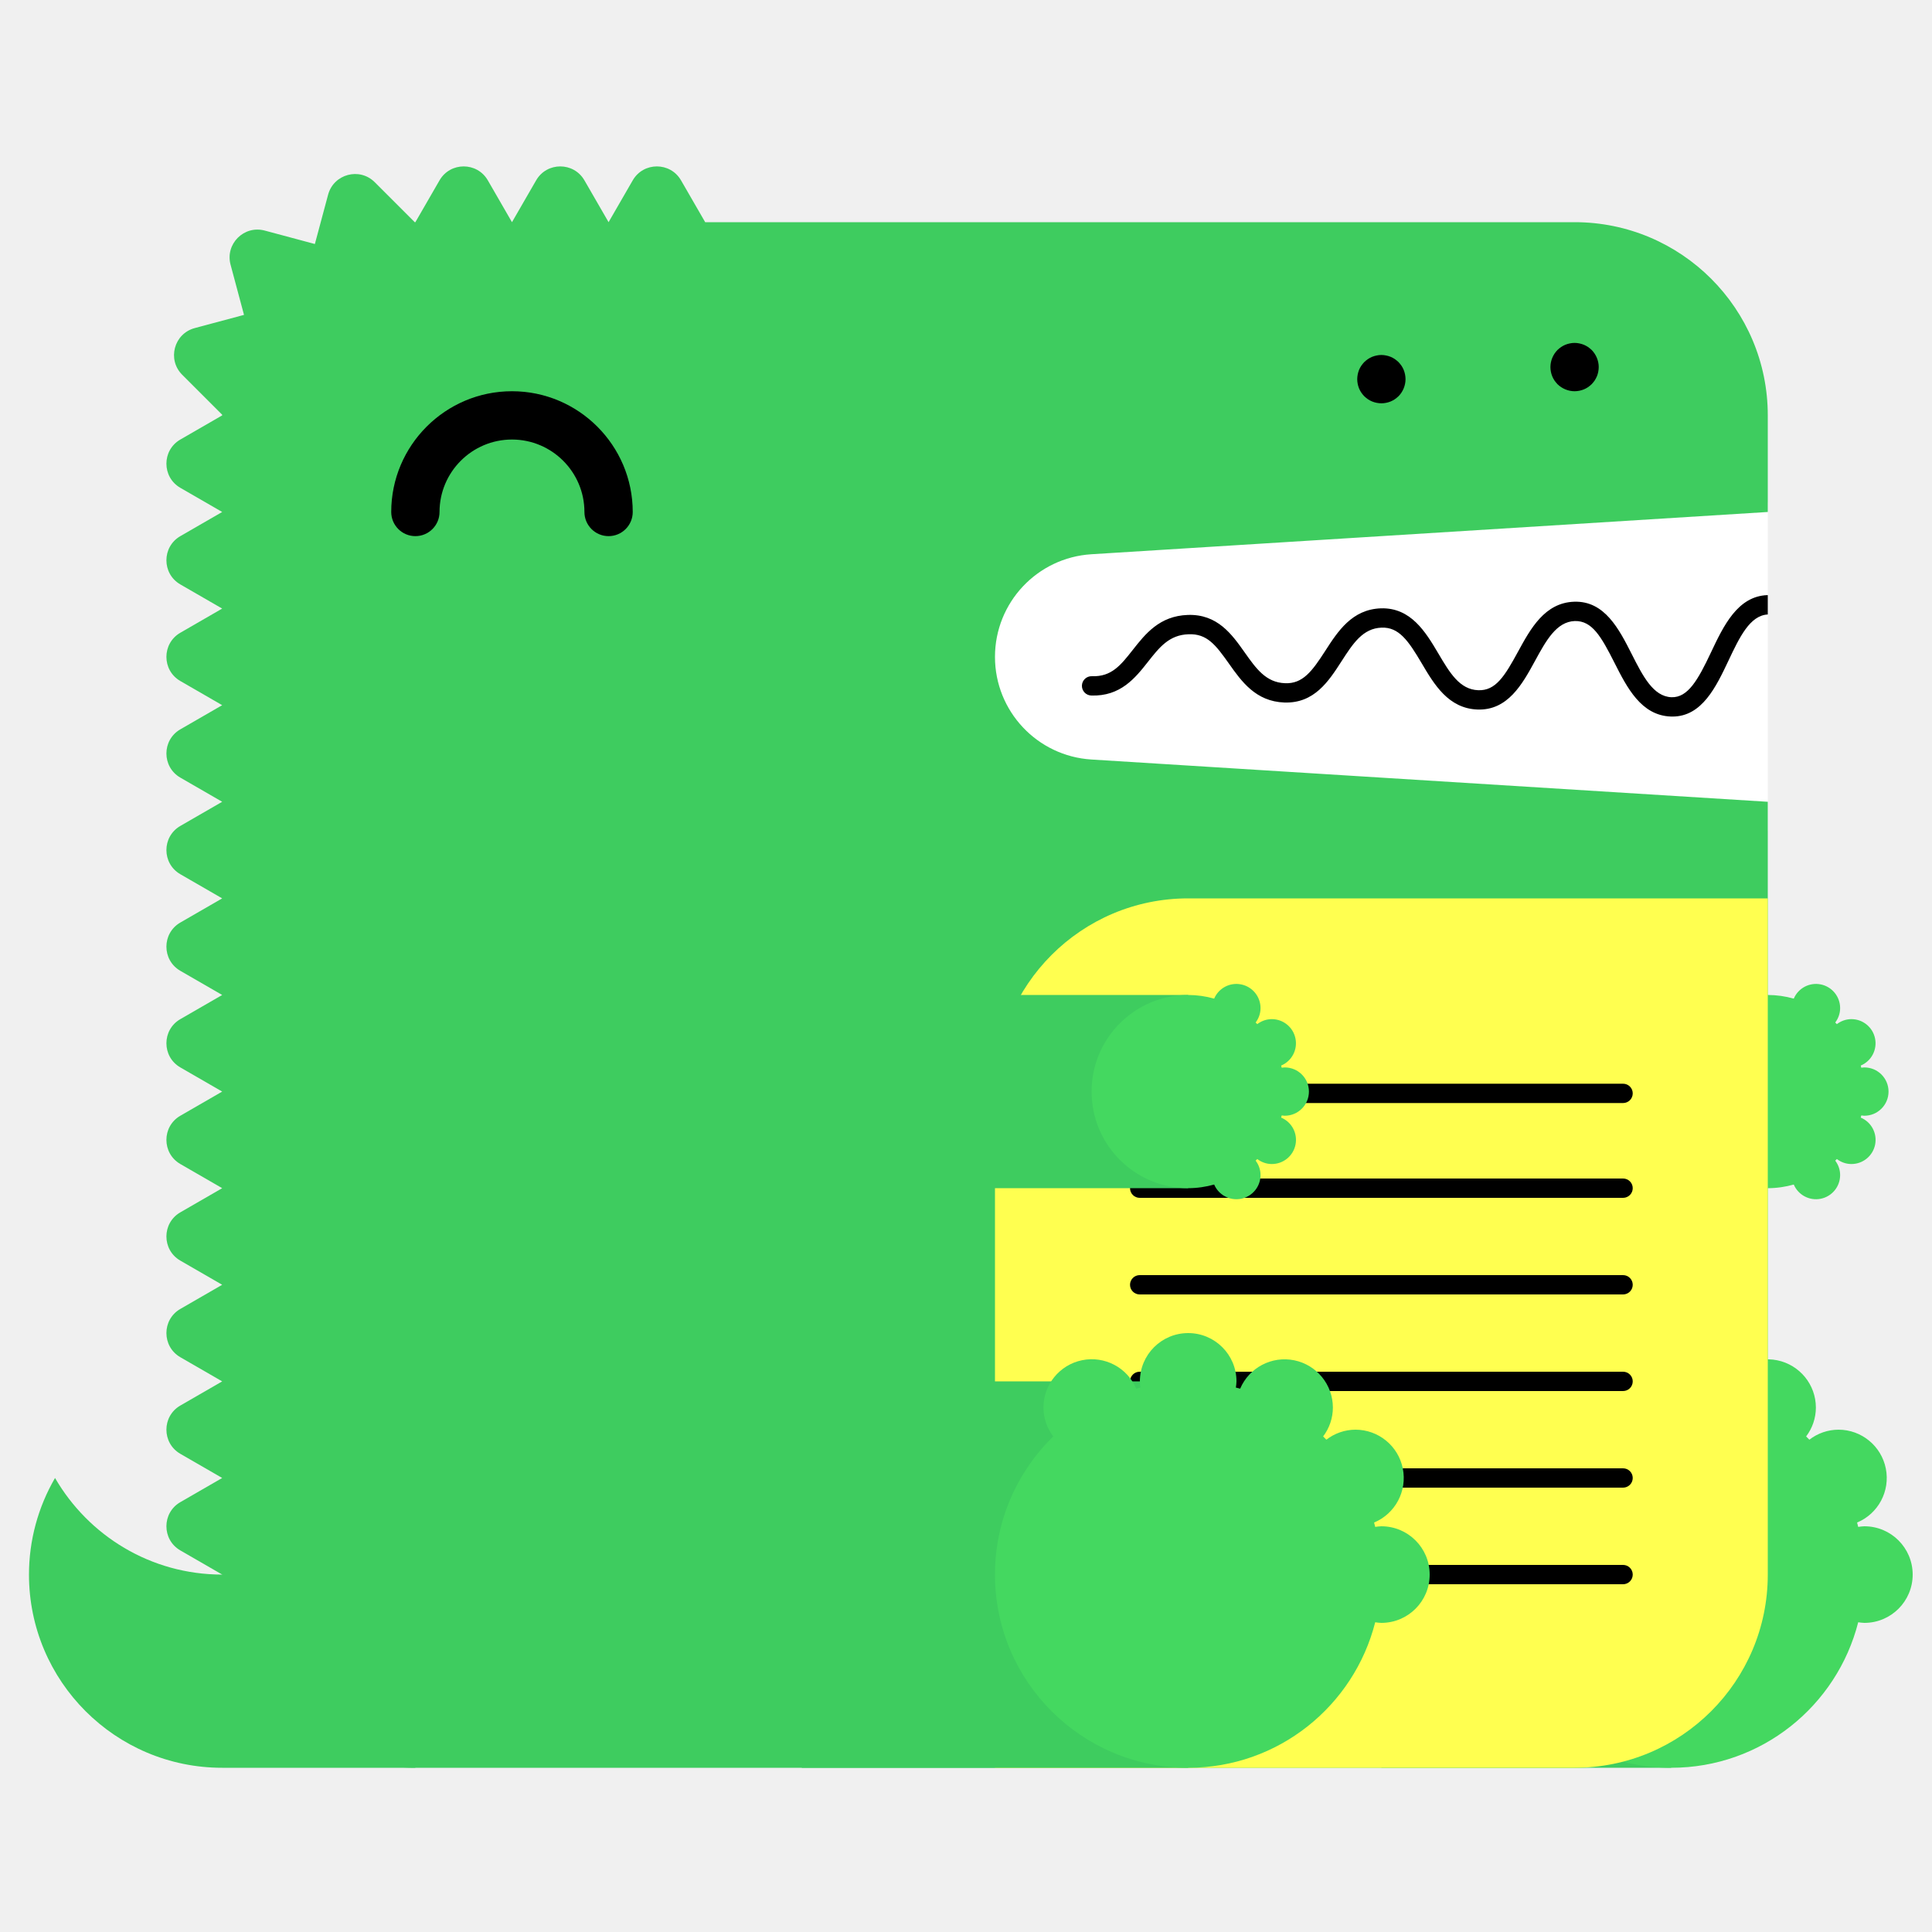
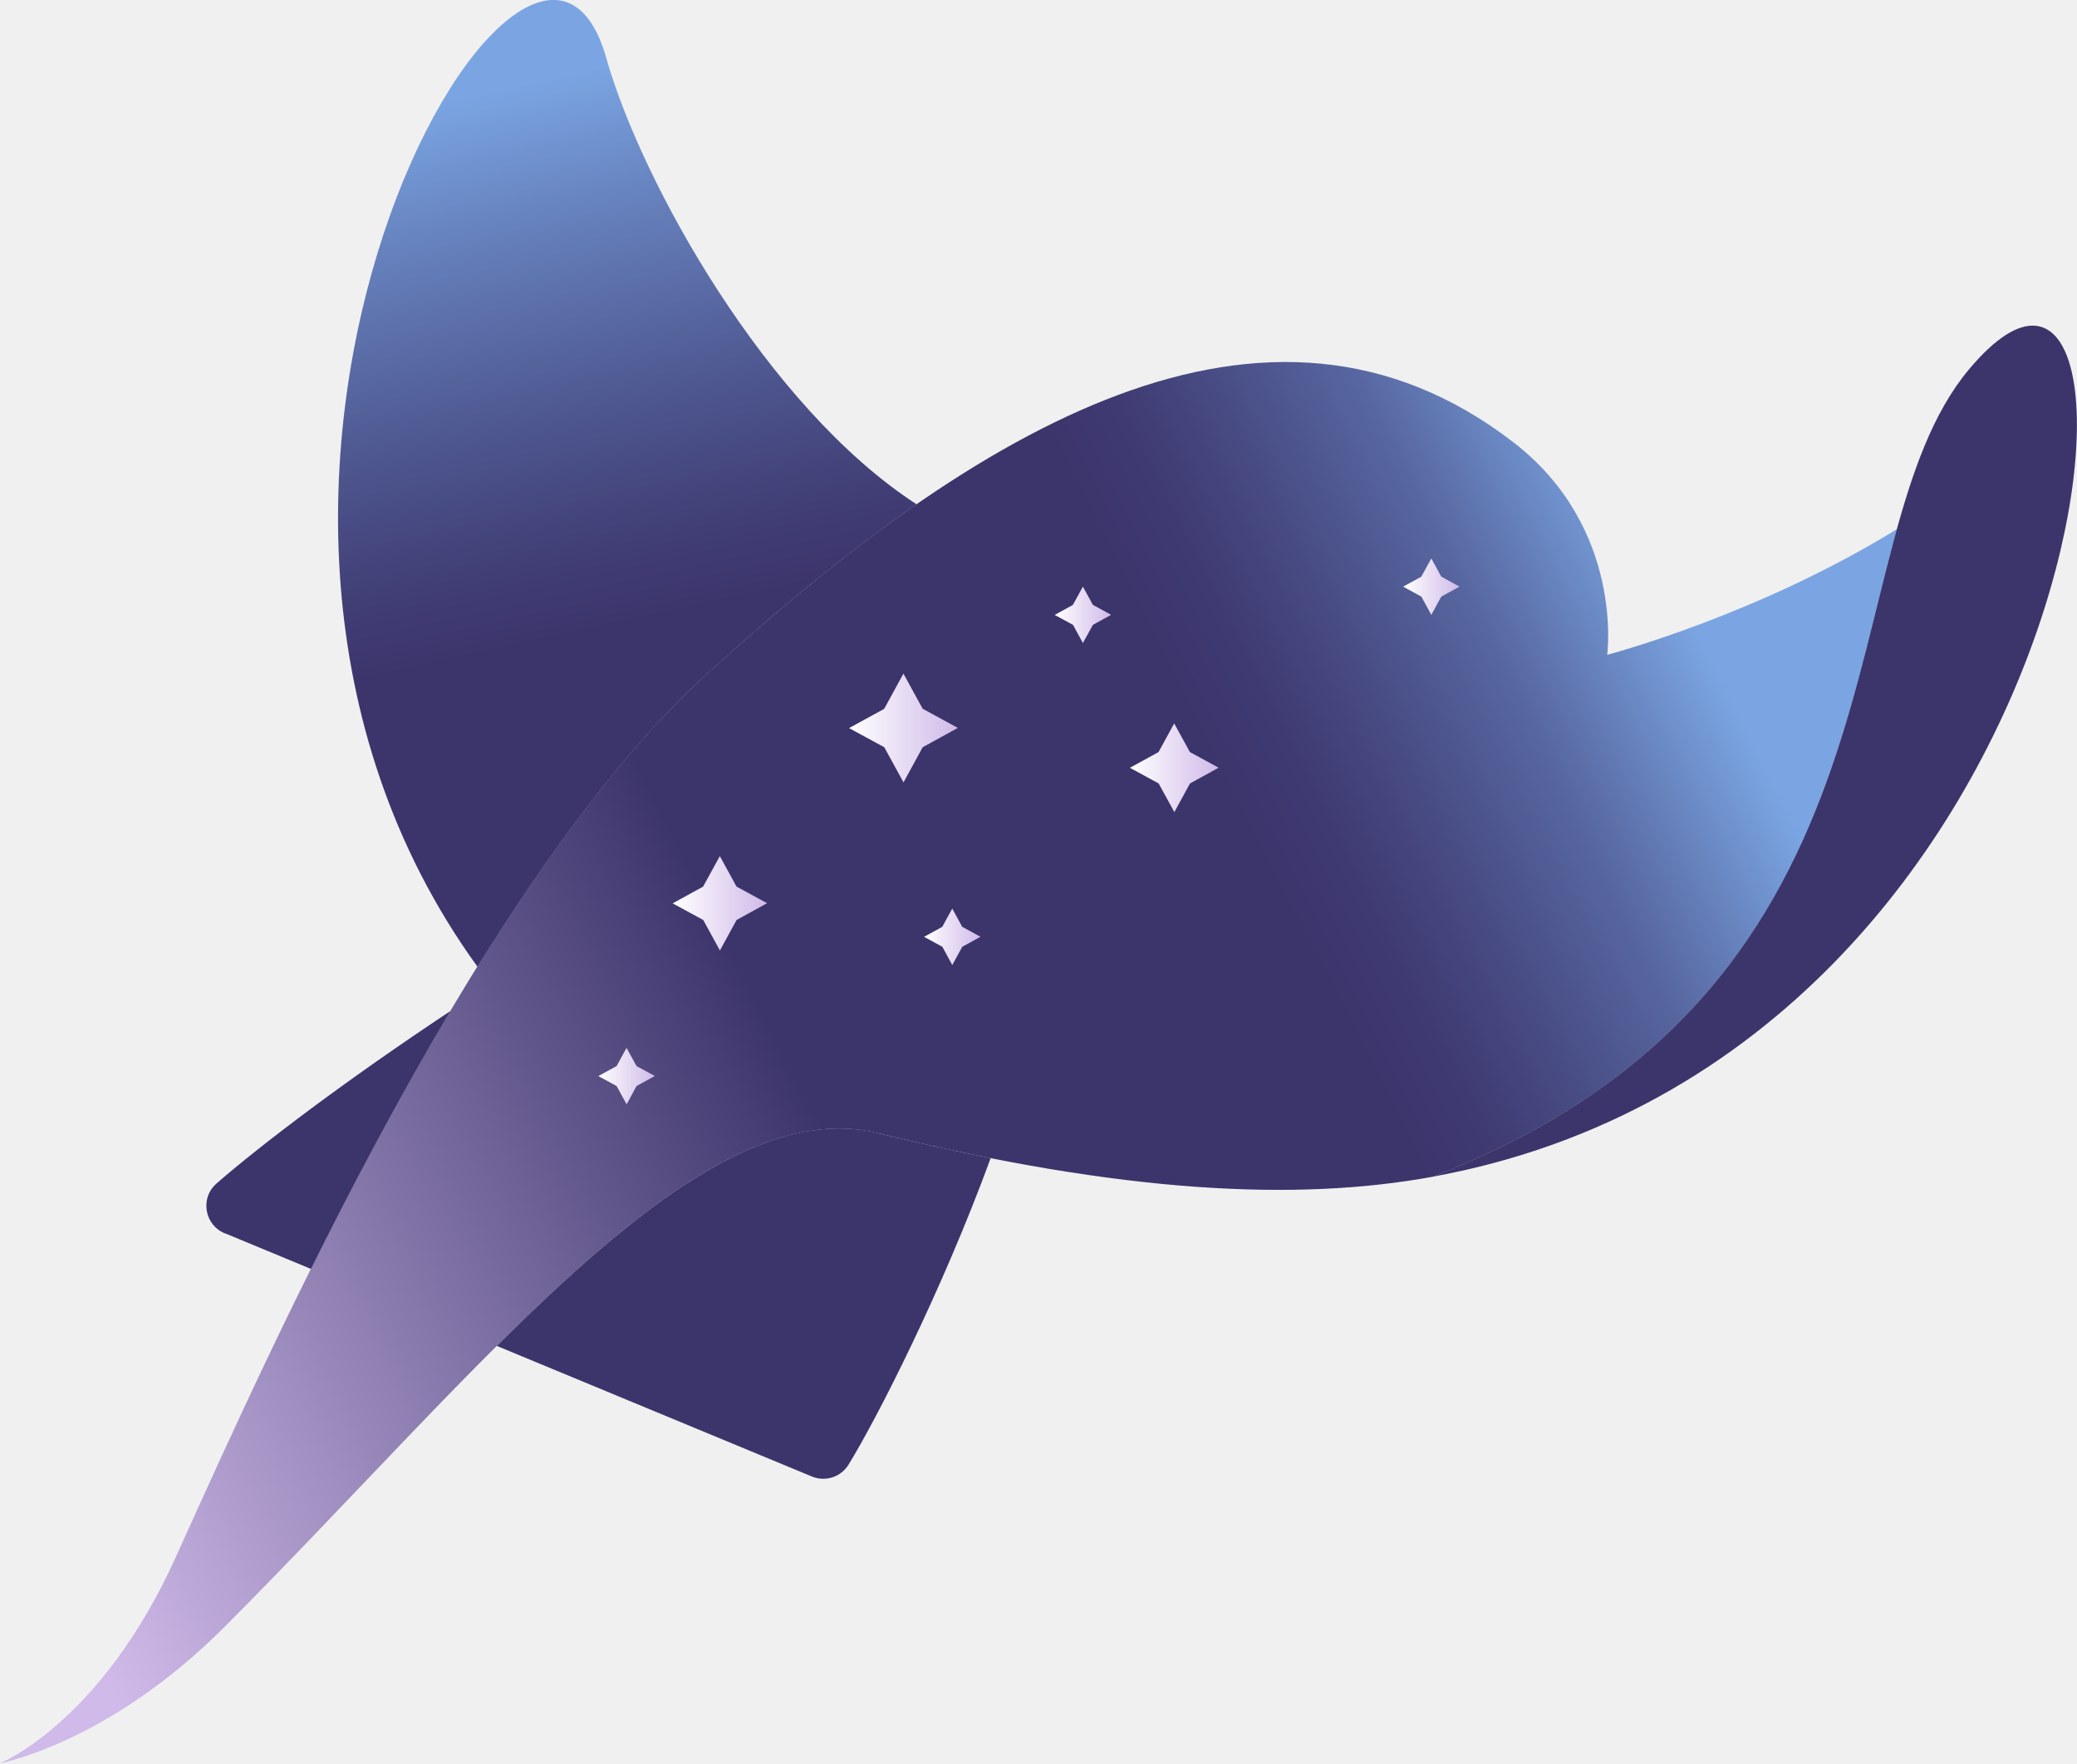
- <svg xmlns="http://www.w3.org/2000/svg" width="200" height="200" viewBox="0 0 200 200">
-   <g fill="none" fill-rule="evenodd">
-     <path fill="#FFF" d="M99 52h84v34H99z" />
-     <path d="M23 163c-7.398 0-13.843-4.027-17.303-10A19.886 19.886 0 0 0 3 163c0 11.046 8.954 20 20 20h20v-20H23z" fill="#3ECC5F" />
-     <path d="M112.98 57.376L183 53V43c0-11.046-8.954-20-20-20H73l-2.5-4.33c-1.112-1.925-3.889-1.925-5 0L63 23l-2.5-4.33c-1.111-1.925-3.889-1.925-5 0L53 23l-2.5-4.33c-1.111-1.925-3.889-1.925-5 0L43 23c-.022 0-.042.003-.065.003l-4.142-4.141c-1.57-1.571-4.252-.853-4.828 1.294l-1.369 5.104-5.192-1.392c-2.148-.575-4.111 1.389-3.535 3.536l1.39 5.193-5.102 1.367c-2.148.576-2.867 3.259-1.296 4.83l4.142 4.142c0 .021-.003.042-.003.064l-4.33 2.5c-1.925 1.111-1.925 3.889 0 5L23 53l-4.33 2.5c-1.925 1.111-1.925 3.889 0 5L23 63l-4.33 2.5c-1.925 1.111-1.925 3.889 0 5L23 73l-4.33 2.5c-1.925 1.111-1.925 3.889 0 5L23 83l-4.33 2.5c-1.925 1.111-1.925 3.889 0 5L23 93l-4.33 2.5c-1.925 1.111-1.925 3.889 0 5L23 103l-4.33 2.5c-1.925 1.111-1.925 3.889 0 5L23 113l-4.33 2.5c-1.925 1.111-1.925 3.889 0 5L23 123l-4.33 2.5c-1.925 1.111-1.925 3.889 0 5L23 133l-4.33 2.5c-1.925 1.111-1.925 3.889 0 5L23 143l-4.33 2.5c-1.925 1.111-1.925 3.889 0 5L23 153l-4.33 2.5c-1.925 1.111-1.925 3.889 0 5L23 163c0 11.046 8.954 20 20 20h120c11.046 0 20-8.954 20-20V83l-70.02-4.376A10.645 10.645 0 0 1 103 68c0-5.621 4.37-10.273 9.98-10.624" fill="#3ECC5F" />
-     <path fill="#3ECC5F" d="M143 183h30v-40h-30z" />
-     <path d="M193 158c-.219 0-.428.037-.639.064-.038-.15-.074-.301-.116-.451A5 5 0 0 0 190.32 148a4.96 4.96 0 0 0-3.016 1.036 26.531 26.531 0 0 0-.335-.336 4.955 4.955 0 0 0 1.011-2.987 5 5 0 0 0-9.599-1.959c-.148-.042-.297-.077-.445-.115.027-.211.064-.42.064-.639a5 5 0 0 0-5-5 5 5 0 0 0-5 5c0 .219.037.428.064.639-.148.038-.297.073-.445.115a4.998 4.998 0 0 0-9.599 1.959c0 1.125.384 2.151 1.011 2.987-3.717 3.632-6.031 8.693-6.031 14.3 0 11.046 8.954 20 20 20 9.339 0 17.16-6.41 19.361-15.064.211.027.42.064.639.064a5 5 0 0 0 5-5 5 5 0 0 0-5-5" fill="#44D860" />
-     <path fill="#3ECC5F" d="M153 123h30v-20h-30z" />
-     <path d="M193 115.5a2.5 2.5 0 1 0 0-5c-.109 0-.214.019-.319.032-.02-.075-.037-.15-.058-.225a2.501 2.501 0 0 0-.963-4.807c-.569 0-1.088.197-1.508.518a6.653 6.653 0 0 0-.168-.168c.314-.417.506-.931.506-1.494a2.5 2.5 0 0 0-4.8-.979A9.987 9.987 0 0 0 183 103c-5.522 0-10 4.478-10 10s4.478 10 10 10c.934 0 1.833-.138 2.69-.377a2.5 2.5 0 0 0 4.8-.979c0-.563-.192-1.077-.506-1.494.057-.055.113-.111.168-.168.42.321.939.518 1.508.518a2.5 2.5 0 0 0 .963-4.807c.021-.074.038-.15.058-.225.105.013.21.032.319.032" fill="#44D860" />
-     <path d="M63 55.5a2.5 2.5 0 0 1-2.5-2.5c0-4.136-3.364-7.5-7.5-7.5s-7.5 3.364-7.5 7.5a2.5 2.5 0 1 1-5 0c0-6.893 5.607-12.5 12.5-12.5S65.5 46.107 65.5 53a2.5 2.5 0 0 1-2.5 2.5" fill="#000" />
-     <path d="M103 183h60c11.046 0 20-8.954 20-20V93h-60c-11.046 0-20 8.954-20 20v70z" fill="#FFFF50" />
-     <path d="M168.02 124h-50.04a1 1 0 1 1 0-2h50.04a1 1 0 1 1 0 2m0 20h-50.04a1 1 0 1 1 0-2h50.04a1 1 0 1 1 0 2m0 20h-50.04a1 1 0 1 1 0-2h50.04a1 1 0 1 1 0 2m0-49.814h-50.04a1 1 0 1 1 0-2h50.04a1 1 0 1 1 0 2m0 19.814h-50.04a1 1 0 1 1 0-2h50.04a1 1 0 1 1 0 2m0 20h-50.04a1 1 0 1 1 0-2h50.04a1 1 0 1 1 0 2M183 61.611c-.012 0-.022-.006-.034-.005-3.09.105-4.552 3.196-5.842 5.923-1.346 2.85-2.387 4.703-4.093 4.647-1.889-.068-2.969-2.202-4.113-4.46-1.314-2.594-2.814-5.536-5.963-5.426-3.046.104-4.513 2.794-5.807 5.167-1.377 2.528-2.314 4.065-4.121 3.994-1.927-.07-2.951-1.805-4.136-3.813-1.321-2.236-2.848-4.75-5.936-4.664-2.994.103-4.465 2.385-5.763 4.4-1.373 2.13-2.335 3.428-4.165 3.351-1.973-.07-2.992-1.51-4.171-3.177-1.324-1.873-2.816-3.993-5.895-3.89-2.928.1-4.399 1.97-5.696 3.618-1.232 1.564-2.194 2.802-4.229 2.724a1 1 0 0 0-.072 2c3.017.101 4.545-1.8 5.872-3.487 1.177-1.496 2.193-2.787 4.193-2.855 1.926-.082 2.829 1.115 4.195 3.045 1.297 1.834 2.769 3.914 5.731 4.021 3.103.104 4.596-2.215 5.918-4.267 1.182-1.834 2.202-3.417 4.15-3.484 1.793-.067 2.769 1.35 4.145 3.681 1.297 2.197 2.766 4.686 5.787 4.796 3.125.108 4.634-2.62 5.949-5.035 1.139-2.088 2.214-4.06 4.119-4.126 1.793-.042 2.728 1.595 4.111 4.33 1.292 2.553 2.757 5.445 5.825 5.556l.169.003c3.064 0 4.518-3.075 5.805-5.794 1.139-2.41 2.217-4.68 4.067-4.773v-2z" fill="#000" />
-     <path fill="#3ECC5F" d="M83 183h40v-40H83z" />
-     <path d="M143 158c-.219 0-.428.037-.639.064-.038-.15-.074-.301-.116-.451A5 5 0 0 0 140.32 148a4.96 4.96 0 0 0-3.016 1.036 26.531 26.531 0 0 0-.335-.336 4.955 4.955 0 0 0 1.011-2.987 5 5 0 0 0-9.599-1.959c-.148-.042-.297-.077-.445-.115.027-.211.064-.42.064-.639a5 5 0 0 0-5-5 5 5 0 0 0-5 5c0 .219.037.428.064.639-.148.038-.297.073-.445.115a4.998 4.998 0 0 0-9.599 1.959c0 1.125.384 2.151 1.011 2.987-3.717 3.632-6.031 8.693-6.031 14.3 0 11.046 8.954 20 20 20 9.339 0 17.16-6.41 19.361-15.064.211.027.42.064.639.064a5 5 0 0 0 5-5 5 5 0 0 0-5-5" fill="#44D860" />
-     <path fill="#3ECC5F" d="M83 123h40v-20H83z" />
-     <path d="M133 115.5a2.5 2.5 0 1 0 0-5c-.109 0-.214.019-.319.032-.02-.075-.037-.15-.058-.225a2.501 2.501 0 0 0-.963-4.807c-.569 0-1.088.197-1.508.518a6.653 6.653 0 0 0-.168-.168c.314-.417.506-.931.506-1.494a2.5 2.5 0 0 0-4.8-.979A9.987 9.987 0 0 0 123 103c-5.522 0-10 4.478-10 10s4.478 10 10 10c.934 0 1.833-.138 2.69-.377a2.5 2.5 0 0 0 4.8-.979c0-.563-.192-1.077-.506-1.494.057-.055.113-.111.168-.168.42.321.939.518 1.508.518a2.5 2.5 0 0 0 .963-4.807c.021-.074.038-.15.058-.225.105.013.21.032.319.032" fill="#44D860" />
-     <path d="M143 41.75c-.16 0-.33-.02-.49-.05a2.52 2.52 0 0 1-.47-.14c-.15-.06-.29-.14-.431-.23-.13-.09-.259-.2-.38-.31-.109-.12-.219-.24-.309-.38s-.17-.28-.231-.43a2.619 2.619 0 0 1-.189-.96c0-.16.02-.33.05-.49.03-.16.08-.31.139-.47.061-.15.141-.29.231-.43.09-.13.2-.26.309-.38.121-.11.25-.22.38-.31.141-.09.281-.17.431-.23.149-.06.31-.11.47-.14.32-.07.65-.07.98 0 .159.03.32.08.47.14.149.06.29.14.43.23.13.09.259.2.38.31.11.12.22.25.31.38.09.14.17.28.23.43.06.16.11.31.14.47.029.16.05.33.05.49 0 .66-.271 1.31-.73 1.77-.121.11-.25.22-.38.31-.14.09-.281.17-.43.23a2.565 2.565 0 0 1-.96.19m20-1.25c-.66 0-1.3-.27-1.771-.73a3.802 3.802 0 0 1-.309-.38c-.09-.14-.17-.28-.231-.43a2.619 2.619 0 0 1-.189-.96c0-.66.27-1.3.729-1.77.121-.11.25-.22.38-.31.141-.09.281-.17.431-.23.149-.06.31-.11.47-.14.32-.07.66-.07.98 0 .159.03.32.08.47.14.149.06.29.14.43.23.13.09.259.2.38.31.459.47.73 1.11.73 1.77 0 .16-.021.33-.05.49-.03.16-.08.32-.14.47-.07.15-.14.29-.23.43-.09.13-.2.26-.31.38-.121.11-.25.22-.38.31-.14.09-.281.17-.43.23a2.565 2.565 0 0 1-.96.19" fill="#000" />
+ <svg xmlns="http://www.w3.org/2000/svg" xmlns:xlink="http://www.w3.org/1999/xlink" id="_Слой_1" data-name="Слой 1" viewBox="0 0 236.43 200.69">
+   <defs>
+     <style>
+       .cls-1 {
+         fill: url(#linear-gradient);
+       }
+ 
+       .cls-2 {
+         fill: #3c356c;
+       }
+ 
+       .cls-3 {
+         fill: url(#_Безымянный_градиент_5-2);
+       }
+ 
+       .cls-4 {
+         fill: url(#linear-gradient-3);
+       }
+ 
+       .cls-5 {
+         fill: url(#linear-gradient-4);
+       }
+ 
+       .cls-6 {
+         fill: url(#linear-gradient-2);
+       }
+ 
+       .cls-7 {
+         fill: url(#linear-gradient-6);
+       }
+ 
+       .cls-8 {
+         fill: url(#linear-gradient-7);
+       }
+ 
+       .cls-9 {
+         fill: url(#linear-gradient-5);
+       }
+ 
+       .cls-10 {
+         fill: url(#_Безымянный_градиент_2);
+       }
+ 
+       .cls-11 {
+         fill: url(#_Безымянный_градиент_5);
+       }
+     </style>
+     <linearGradient id="_Безымянный_градиент_5" data-name="Безымянный градиент 5" x1="-1.89" y1="163.86" x2="190.51" y2="66.53" gradientUnits="userSpaceOnUse">
+       <stop offset="0" stop-color="#d0bae9" />
+       <stop offset=".47" stop-color="#3c356c" />
+       <stop offset=".74" stop-color="#3c356c" />
+       <stop offset=".78" stop-color="#3f3a72" />
+       <stop offset=".83" stop-color="#484b83" />
+       <stop offset=".9" stop-color="#5766a0" />
+       <stop offset=".96" stop-color="#6c8cc7" />
+       <stop offset="1" stop-color="#7aa5e2" />
+     </linearGradient>
+     <linearGradient id="_Безымянный_градиент_5-2" data-name="Безымянный градиент 5" x1="163.6" y1="133.92" x2="164.11" y2="133.66" xlink:href="#_Безымянный_градиент_5" />
+     <linearGradient id="linear-gradient" x1="96.65" y1="82.86" x2="109.03" y2="82.86" gradientUnits="userSpaceOnUse">
+       <stop offset="0" stop-color="#fff" />
+       <stop offset="1" stop-color="#d0bae9" />
+     </linearGradient>
+     <linearGradient id="linear-gradient-2" x1="128.62" y1="87.38" x2="138.72" y2="87.38" xlink:href="#linear-gradient" />
+     <linearGradient id="linear-gradient-3" x1="105.19" y1="106.63" x2="111.61" y2="106.63" xlink:href="#linear-gradient" />
+     <linearGradient id="linear-gradient-4" x1="159.72" y1="66.77" x2="166.14" y2="66.77" xlink:href="#linear-gradient" />
+     <linearGradient id="linear-gradient-5" x1="76.57" y1="102.81" x2="87.32" y2="102.81" xlink:href="#linear-gradient" />
+     <linearGradient id="linear-gradient-6" x1="68.11" y1="122.48" x2="74.54" y2="122.48" xlink:href="#linear-gradient" />
+     <linearGradient id="linear-gradient-7" x1="120.06" y1="69.98" x2="126.48" y2="69.98" xlink:href="#linear-gradient" />
+     <linearGradient id="_Безымянный_градиент_2" data-name="Безымянный градиент 2" x1="57.2" y1="-1.85" x2="79.77" y2="101.72" gradientUnits="userSpaceOnUse">
+       <stop offset=".11" stop-color="#7aa5e2" />
+       <stop offset=".24" stop-color="#6885c1" />
+       <stop offset=".45" stop-color="#505a93" />
+       <stop offset=".61" stop-color="#413f76" />
+       <stop offset=".7" stop-color="#3c356c" />
+     </linearGradient>
+   </defs>
+   <g>
+     <path class="cls-11" d="M215.93,60.23c-16.02,9.87-32.98,14.3-32.98,14.3,0,0,1.98-14.44-10.69-24.2-28.1-21.65-61.13-1.52-91.75,26.33-25.75,23.42-48.92,74.93-60.48,100.52C11.5,196.1,0,200.69,0,200.69c0,0,12.29-2.22,25.56-15.52,29.58-29.65,53.92-61.21,74.4-56.19,27.87,6.83,47.6,7.79,63.11,4.96,43.16-16.57,46.31-50.04,52.86-73.7Z" />
+     <path class="cls-3" d="M163.52,133.85c.23-.04,.46-.09,.69-.13-.23,.05-.46,.09-.69,.13Z" />
+   </g>
+   <polygon class="cls-1" points="109.03 82.85 105.03 85.05 102.85 89.05 100.66 85.05 96.65 82.87 100.65 80.68 102.84 76.67 105.03 80.67 109.03 82.85" />
+   <polygon class="cls-6" points="138.72 87.38 135.46 89.17 133.68 92.43 131.89 89.17 128.62 87.39 131.88 85.6 133.66 82.34 135.45 85.6 138.72 87.38" />
+   <polygon class="cls-4" points="111.61 106.62 109.54 107.76 108.4 109.84 107.27 107.76 105.19 106.63 107.26 105.49 108.4 103.41 109.53 105.49 111.61 106.62" />
+   <polygon class="cls-5" points="166.14 66.77 164.07 67.9 162.93 69.98 161.8 67.91 159.72 66.77 161.79 65.64 162.93 63.56 164.06 65.63 166.14 66.77" />
+   <polygon class="cls-9" points="87.32 102.8 83.85 104.71 81.95 108.18 80.05 104.71 76.57 102.82 80.04 100.91 81.94 97.44 83.84 100.91 87.32 102.8" />
+   <polygon class="cls-7" points="74.54 122.47 72.46 123.61 71.33 125.69 70.19 123.61 68.11 122.48 70.19 121.34 71.32 119.27 72.46 121.34 74.54 122.47" />
+   <polygon class="cls-8" points="126.48 69.98 124.41 71.12 123.27 73.19 122.14 71.12 120.06 69.99 122.13 68.85 123.27 66.77 124.4 68.84 126.48 69.98" />
+   <path class="cls-10" d="M80.52,76.67c7.82-7.12,15.81-13.73,23.82-19.27-17.03-11.03-31.33-36.65-35.33-50.81-8.48-29.97-54.18,48.8-14.66,103.44,8.12-13.06,16.98-25,26.17-33.36Z" />
+   <path class="cls-2" d="M224.16,42.01c24.3-28.92,16.65,77.76-61.13,91.93,56.43-21.64,44.51-72.16,61.13-91.93Z" />
+   <g>
+     <path class="cls-2" d="M25.68,140.4l9.72,4.03c4.77-9.58,10.11-19.68,15.87-29.35-11.69,7.73-21.67,15.29-26.63,19.63-1.92,1.68-1.35,4.8,1.04,5.7Z" />
+     <path class="cls-2" d="M99.96,128.97c-12.84-3.15-27.2,8.09-43.41,24.22l35.98,14.91c1.51,.56,3.2-.01,4.05-1.38,3.22-5.22,10.65-19.78,16.19-34.9-4.07-.8-8.34-1.75-12.81-2.84Z" />
  </g>
</svg>
